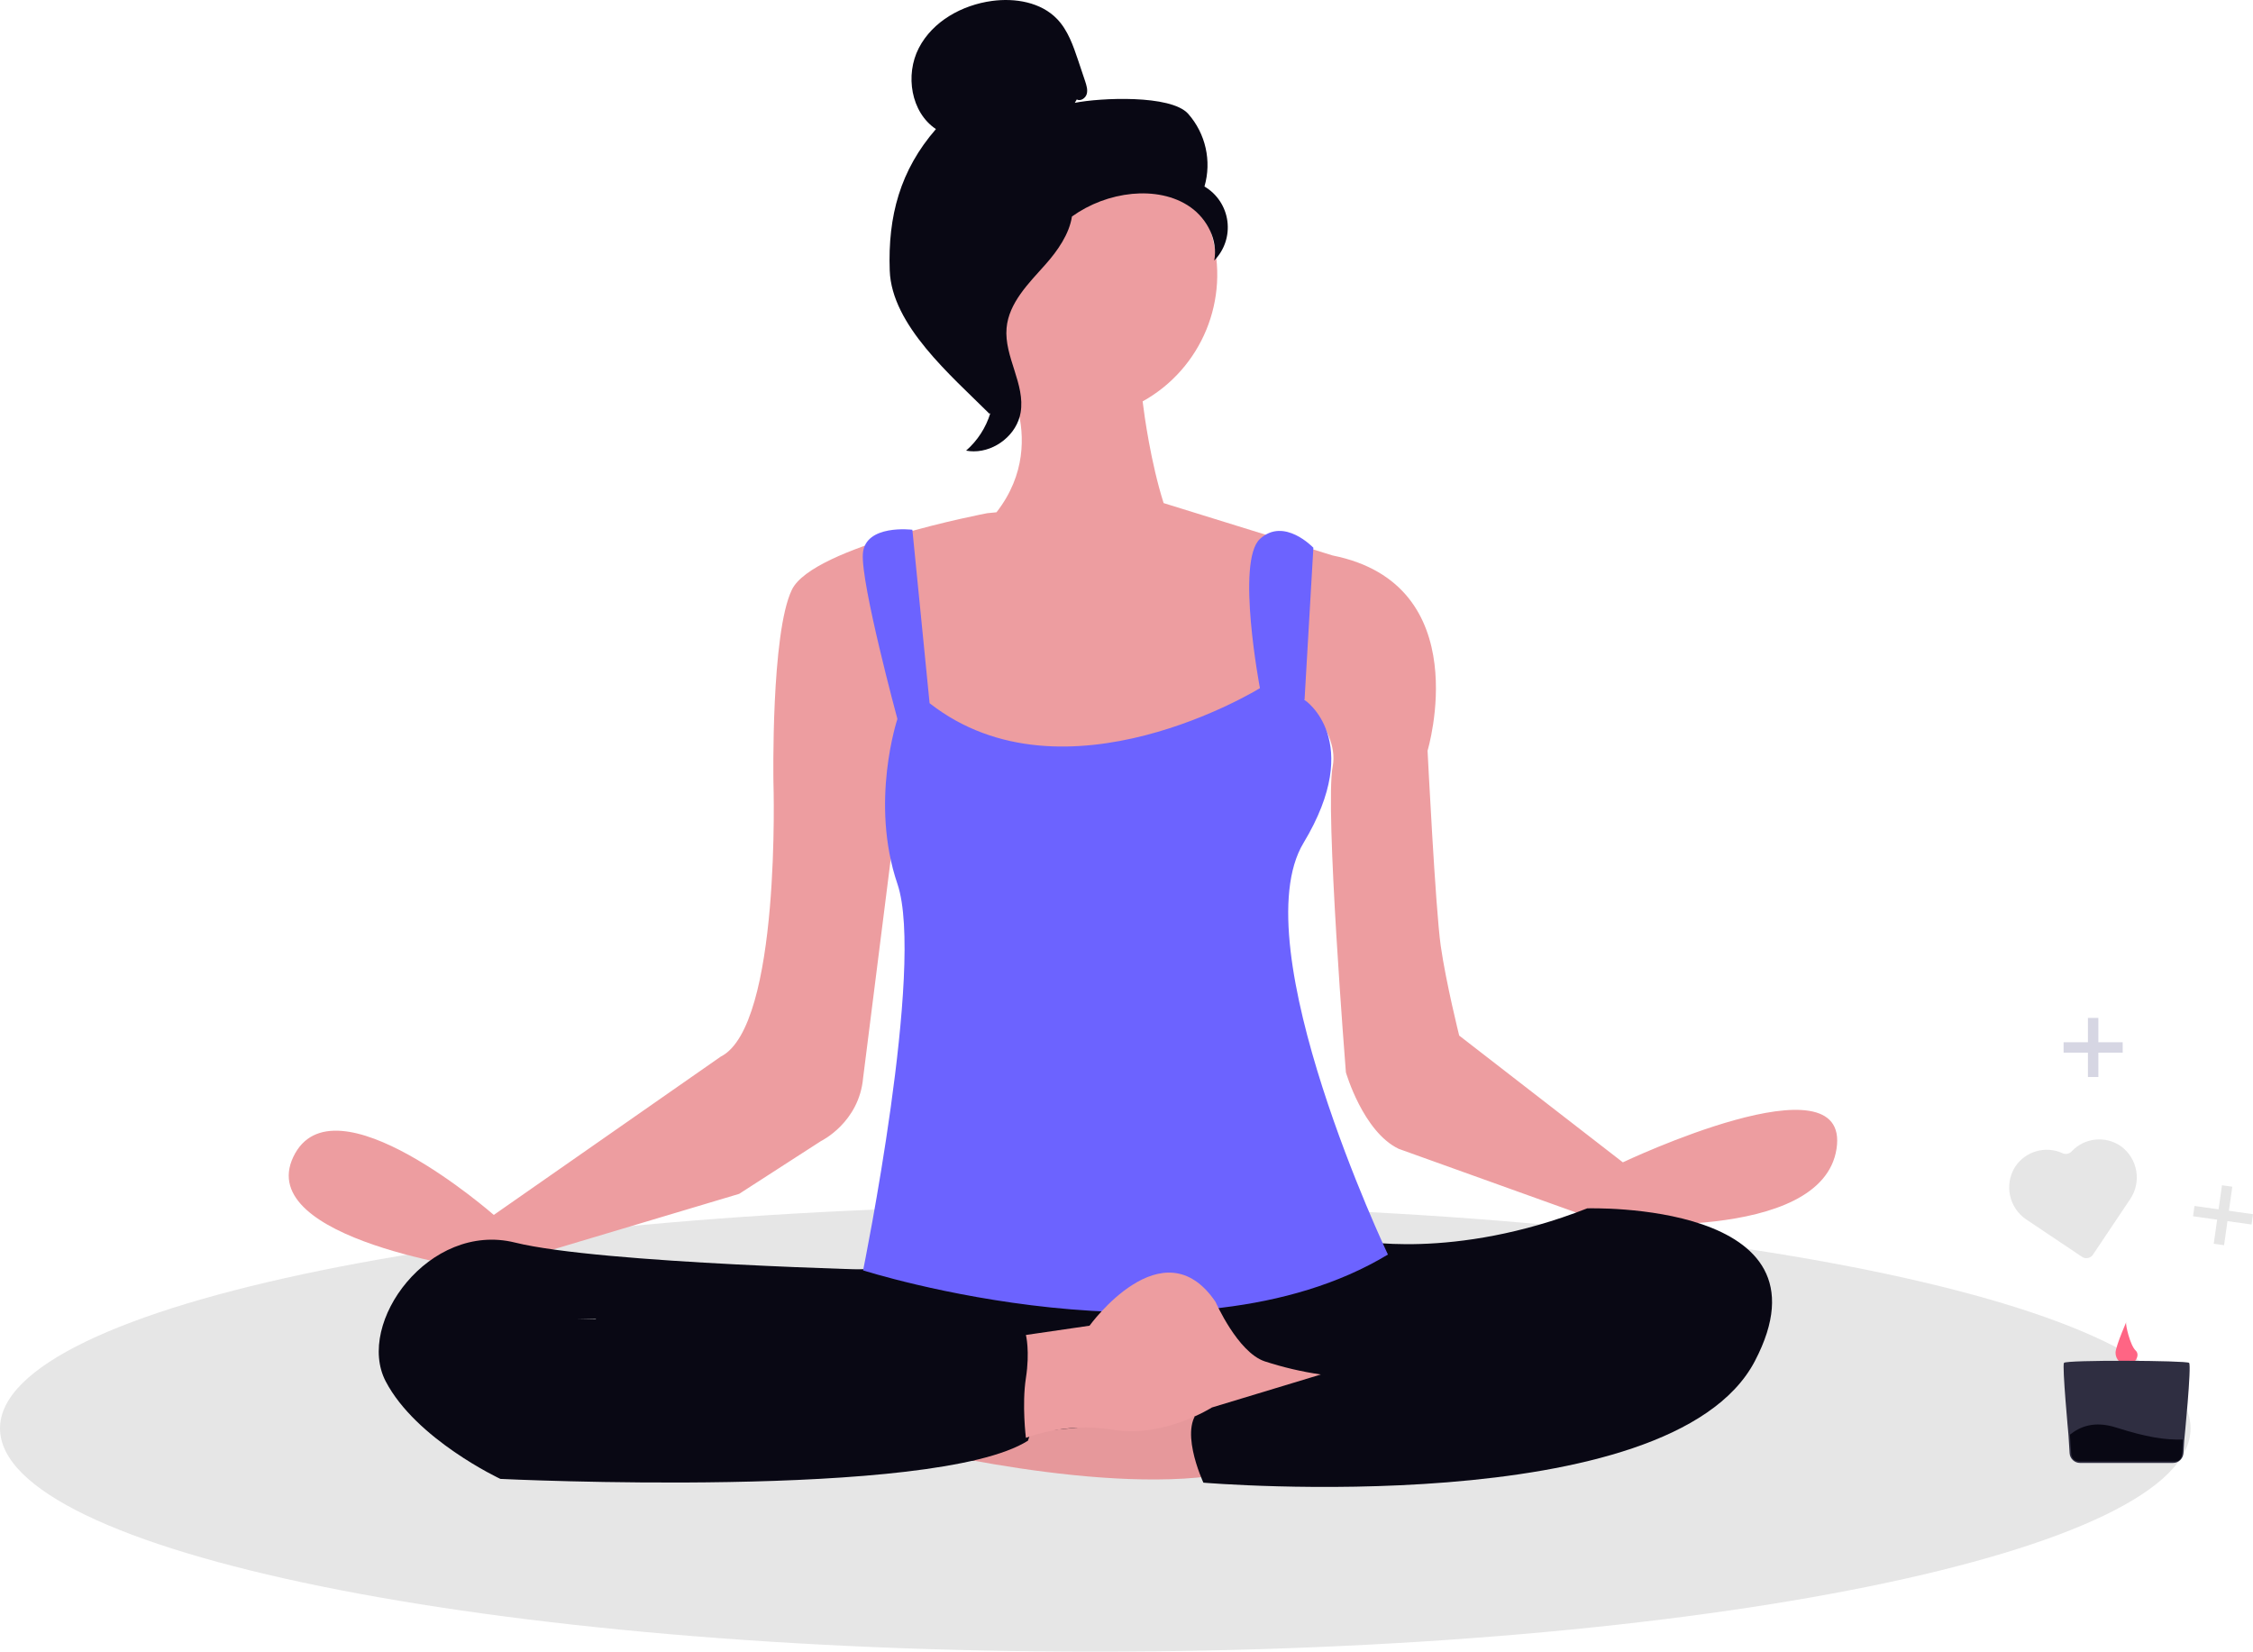
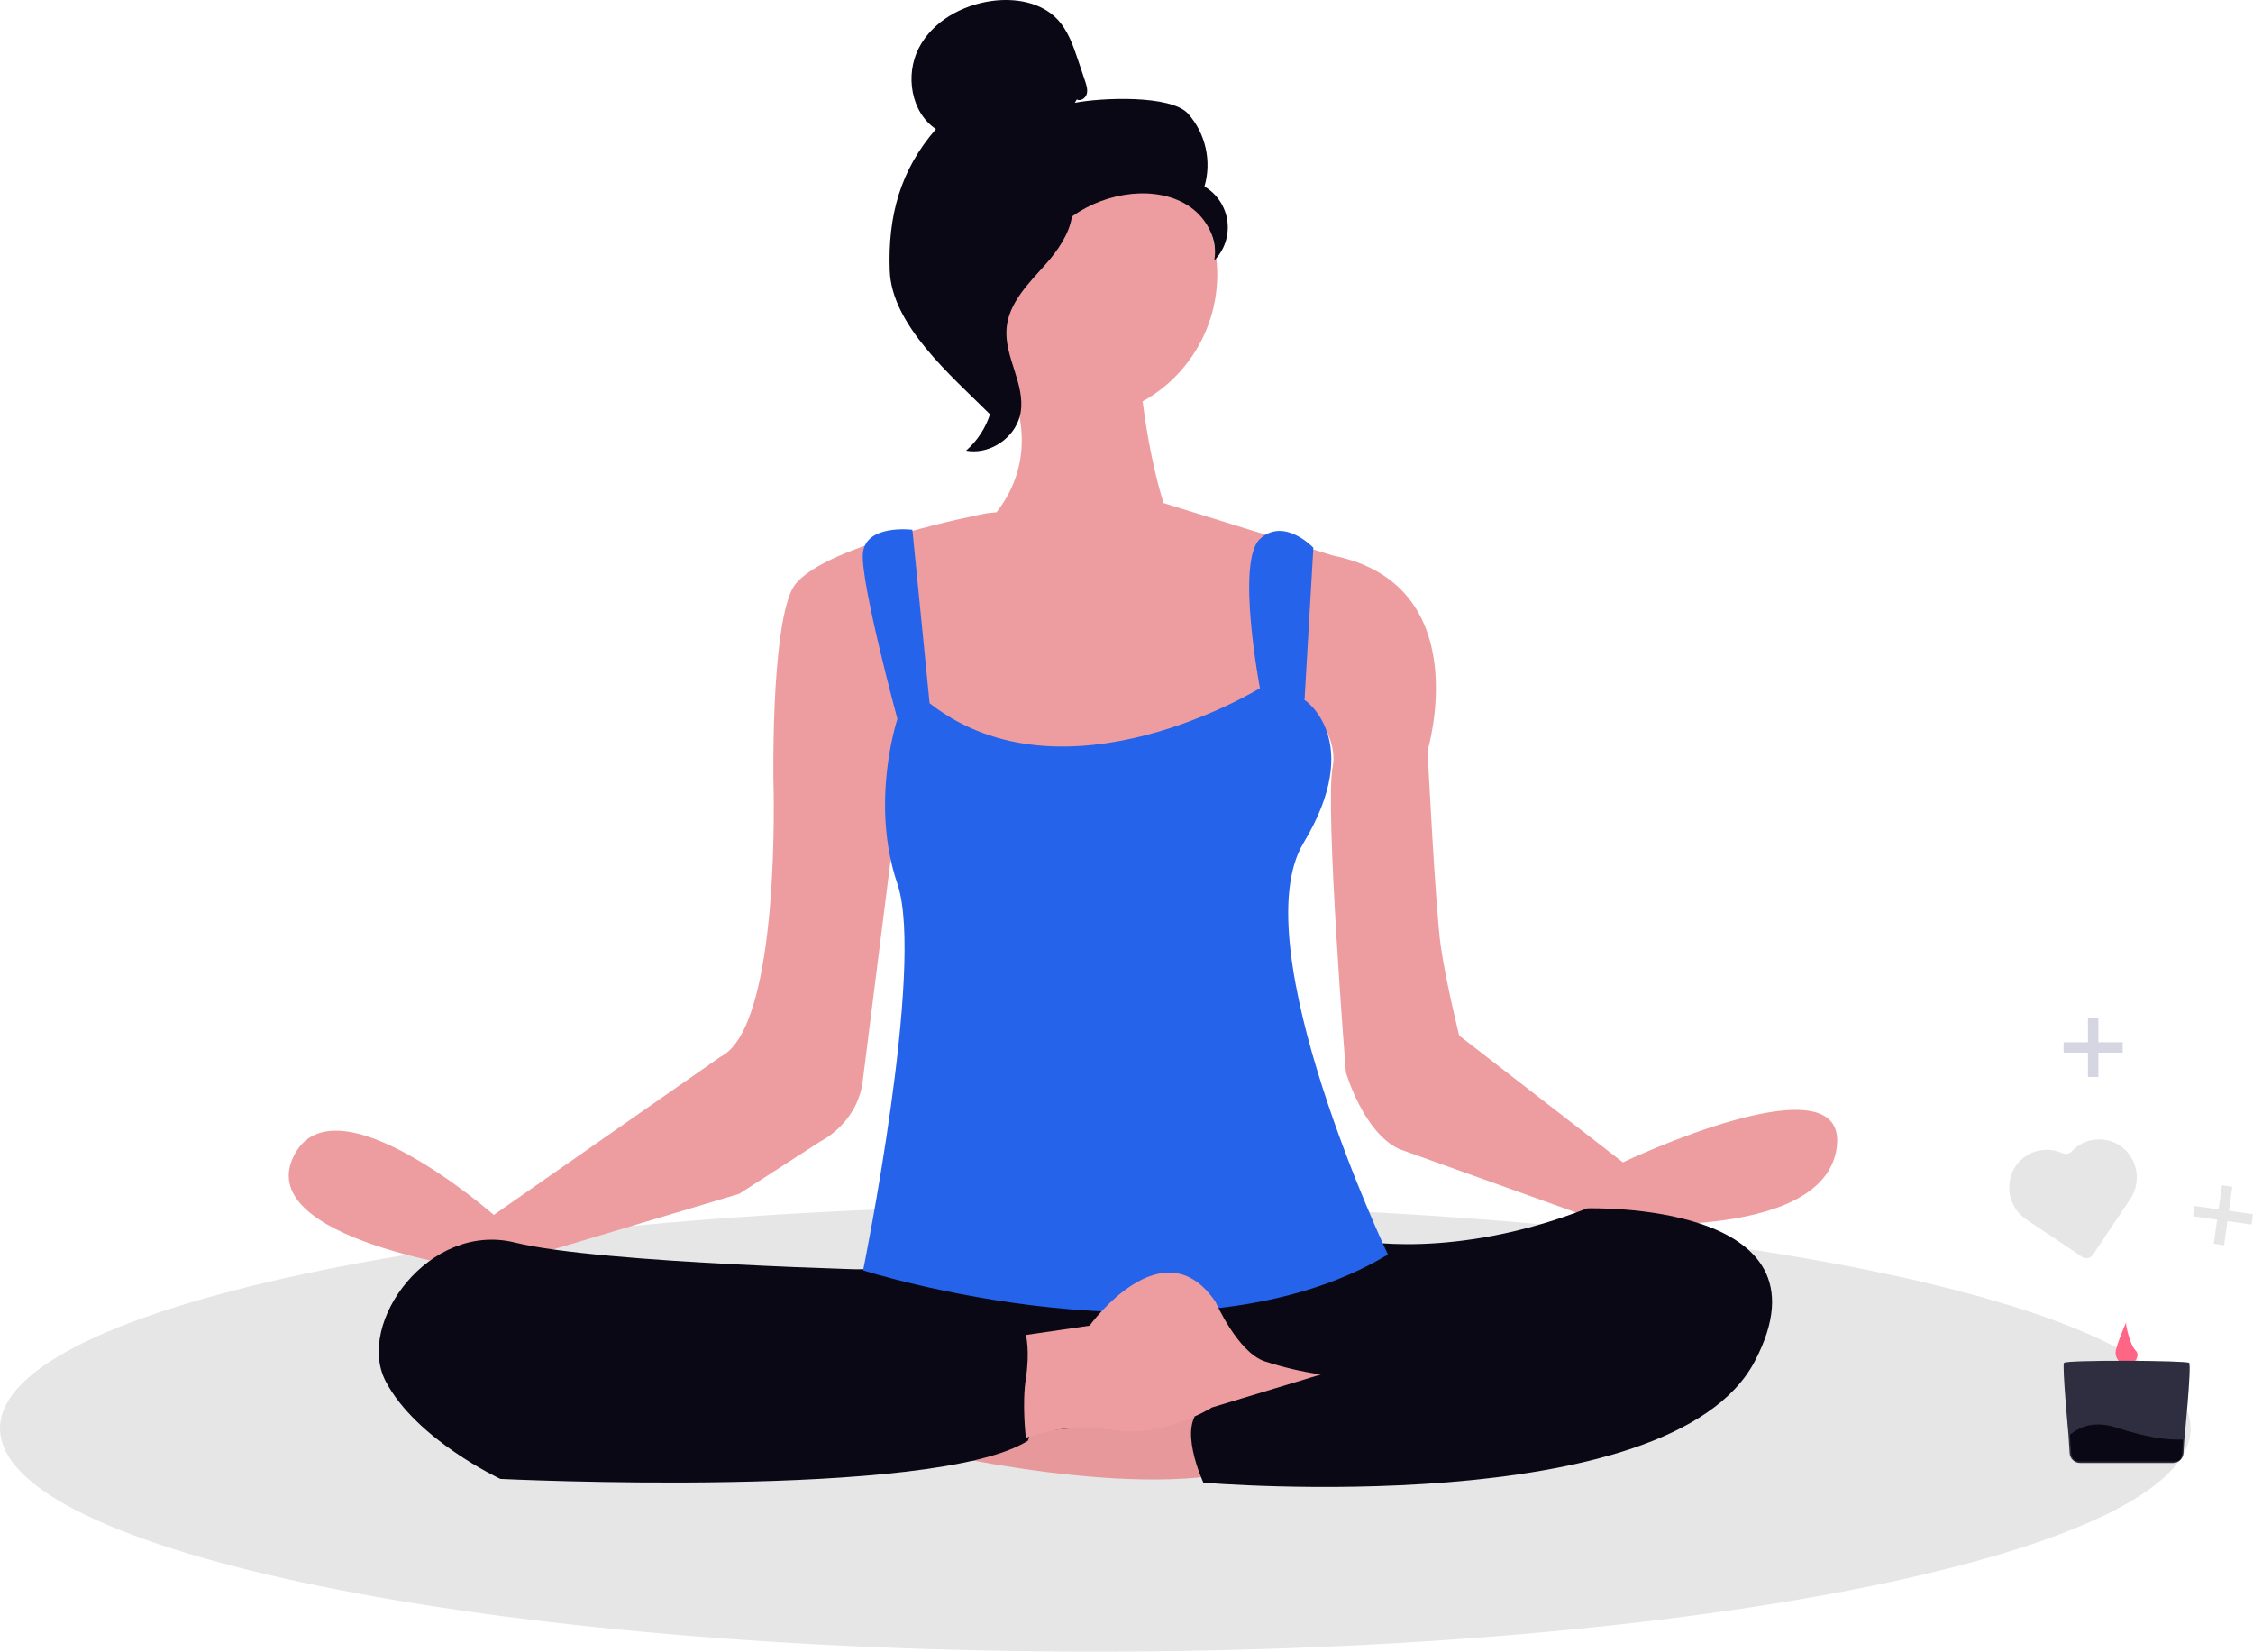
<svg xmlns="http://www.w3.org/2000/svg" width="958.559" height="702.675" viewBox="0 0 958.559 702.675">
  <g transform="translate(-664 -318.325)">
    <ellipse cx="466" cy="95" rx="466" ry="95" transform="translate(664 831)" fill="#e6e6e6" />
    <g transform="translate(1516.049 810.76) rotate(-11)">
      <path d="M25.35,3.071A16.118,16.118,0,0,0,4.337,5.023a16.458,16.458,0,0,0,.651,22.935L25.069,47.921a3.357,3.357,0,0,0,4.747,0L49.779,27.84A16.458,16.458,0,0,0,50.311,4.9a16.089,16.089,0,0,0-21-1.848A3.4,3.4,0,0,1,25.35,3.071Z" transform="translate(0 0)" fill="#e6e6e6" />
    </g>
    <g transform="translate(1541.978 751.377)">
      <rect width="4.436" height="25.139" transform="translate(10.351)" fill="#d6d6e3" />
      <rect width="4.436" height="25.139" transform="translate(25.139 10.351) rotate(90)" fill="#d6d6e3" />
    </g>
    <g transform="translate(1599.106 821.129) rotate(8)">
      <rect width="4.436" height="25.139" transform="translate(10.351)" fill="#e6e6e6" />
      <rect width="4.436" height="25.139" transform="translate(25.139 10.351) rotate(90)" fill="#e6e6e6" />
    </g>
    <path d="M264.1,660.653l5.664,67.091L665.9,725.378l-7.556-73.242L524.418,636.55,289.564,650.731Z" transform="translate(652.936 212.971)" fill="#090814" />
    <path d="M677.244,753.82,545.37,766.168s90.351,23.009,143.1,11.83Z" transform="translate(500.449 166.681)" fill="#ed9da0" />
    <path d="M677.244,753.82,545.37,766.168s90.351,23.009,143.1,11.83Z" transform="translate(500.449 166.686)" opacity="0.035" />
    <path d="M1.951,437.1c16.844-35.341,85.293,24.7,85.293,24.7l96.538-67.339c25.8-12.911,22.44-116.722,22.44-116.722s-1.116-63.437,7.855-81.934,83.046-32.532,83.046-32.532l4-.4c12.562-16.122,11.89-32.723,9.063-43.906a61.721,61.721,0,1,1,53.109-3.267c.761,6.2,3.47,25.954,8.93,43.262l71.885,22.28c61.74,12.327,40.416,83.046,40.416,83.046s3.354,67.326,5.6,83.046,7.853,38.162,7.853,38.162l69.634,53.932s97.1-46.153,90.911-5.755S559.764,465.1,559.764,465.1l-87.545-31.426c-15.155-7.288-22.442-32.533-22.442-32.533s-8.991-112.739-5.623-130.123-19.917-36.057-19.917-36.057l-11.33,32.353c-1.1,11.748-2.008,19.719-2.008,19.719l-133.792,6.742s-.85-4-1.88-10.608l-16.254,4.689-14.594,115.6c-1.689,19.087-17.955,26.94-17.955,26.94L191.631,452.84,82.765,485.372S-14.885,472.448,1.951,437.1Z" transform="translate(786.846 373.393)" fill="#ed9da0" />
    <path d="M614.568,716.3s-124.022-2.81-160.488-11.83-67.9,34.277-54.994,59.031,48.8,41.523,48.8,41.523S632.52,814,672.358,788.762c0,0,15.157-43.209,0-51.623H479.885l141.959-2.81Z" transform="translate(429.003 142.475)" fill="#090814" />
    <path d="M699.644,707.72s41.538,8.976,98.765-13.471c0,0,107.194-3.357,71.275,65.065s-234.573,51.638-234.573,51.638-11.83-25.257,0-31.985,114.484-49.952,146.469-47.7l-88.725,17.39Z" transform="translate(540.895 138.149)" fill="#090814" />
-     <path d="M535.438,509.259c-.916,12.712,14.7,70.32,14.7,70.32s-11.83,35.357,0,70.152-14.6,164.421-14.6,164.421,138.617,44.362,223.29-6.728c0,0-62.285-131.327-35.919-175.1s.444-60.88.444-60.88l3.757-64.715s-12.458-13.219-22.736-3.739,0,63.479,0,63.479-83.17,51.326-140.545,6.392c-.261-.2.572.471,0,0L556.5,499.076S536.354,496.547,535.438,509.259Z" transform="translate(495.676 44.626)" fill="#6c63ff" />
+     <path d="M535.438,509.259c-.916,12.712,14.7,70.32,14.7,70.32s-11.83,35.357,0,70.152-14.6,164.421-14.6,164.421,138.617,44.362,223.29-6.728c0,0-62.285-131.327-35.919-175.1s.444-60.88.444-60.88l3.757-64.715s-12.458-13.219-22.736-3.739,0,63.479,0,63.479-83.17,51.326-140.545,6.392c-.261-.2.572.471,0,0L556.5,499.076S536.354,496.547,535.438,509.259Z" transform="translate(495.676 44.626)" fill="#2563EB" />
    <path d="M575.984,739.261l27.068-3.948s31.239-43.209,53.629-10.1c0,0,9.37,21.323,20.826,25.242a144.3,144.3,0,0,0,23.954,5.619l-46.344,14.033s-20.3,12.909-41.652,9.538a75.224,75.224,0,0,0-37.481,3.372s-1.764-14.017,0-25.459S575.984,739.261,575.984,739.261Z" transform="translate(524.499 147.007)" fill="#ed9da0" />
    <path d="M88.138,16.491c-2.071,12.073,7.041,23.737,5.974,35.953-.951,10.762-9.4,19.031-16.567,27.087C72.365,85.344,67.418,92.508,66.3,99.907a53.134,53.134,0,0,1-25.614,9.629c-8.66.816-17.8-.666-24.89-5.711S4.11,89.77,5.757,81.185a20.162,20.162,0,0,0,4.159,31.488,32.926,32.926,0,0,0,6.948,30.954c7.4,8.205,37.414,6.792,48.219,4.643l-.838,1.431.023.023c-1.587-.931-3.735.483-4.255,2.275s.09,3.677.664,5.447c1,2.965,1.972,5.907,2.975,8.872,2.114,6.286,4.356,12.791,8.921,17.572,6.9,7.217,17.9,9.061,27.775,7.723,12.682-1.724,25.2-8.608,31.1-20.037s3.381-27.346-7.279-34.471c15.2-17.5,20.488-37.011,19.651-60.2C143,53.691,117.819,32.344,101.4,15.991a4.53,4.53,0,0,0-.39.27A34.644,34.644,0,0,1,111.338.3a17.413,17.413,0,0,0-3.26-.3C98.8,0,89.715,7.182,88.138,16.491Z" transform="translate(1186.366 510.342) rotate(180)" fill="#090814" />
    <g transform="translate(1541.979 880.584)">
      <path d="M604.664,301.657c2.1,1.953-.519,6.1-3.388,6.1a5.2,5.2,0,0,1-5.195-5.195c0-2.869,5.614-15.525,4.517-12.874C600.248,290.533,602.257,299.421,604.664,301.657Z" transform="translate(-573.983 -289.324)" fill="#ff6584" />
      <g transform="translate(0 16.658)">
        <path d="M527.033,780.148c1.129,1.049-2.047,32.839-2.047,32.839l-.354,5.585a4.436,4.436,0,0,1-4.43,4.159H480.633a4.436,4.436,0,0,1-4.43-4.159l-.482-7.7s-2.742-29.4-1.921-30.72S525.9,779.1,527.033,780.148Z" transform="translate(-473.646 -779.258)" fill="#2f2e41" />
        <path d="M525.266,825.989l-.3,5.243c-.146,2.339-.717,4.089-3.061,4.087h-40.42c-2.344,0-3.625-1.18-3.771-3.519l-.542-7.873c4.259-3.4,10.3-6.011,19.648-3.047C509.874,825.019,517.343,826.186,525.266,825.989Z" transform="translate(-474.487 -792.485)" fill="#090814" />
      </g>
    </g>
  </g>
</svg>
